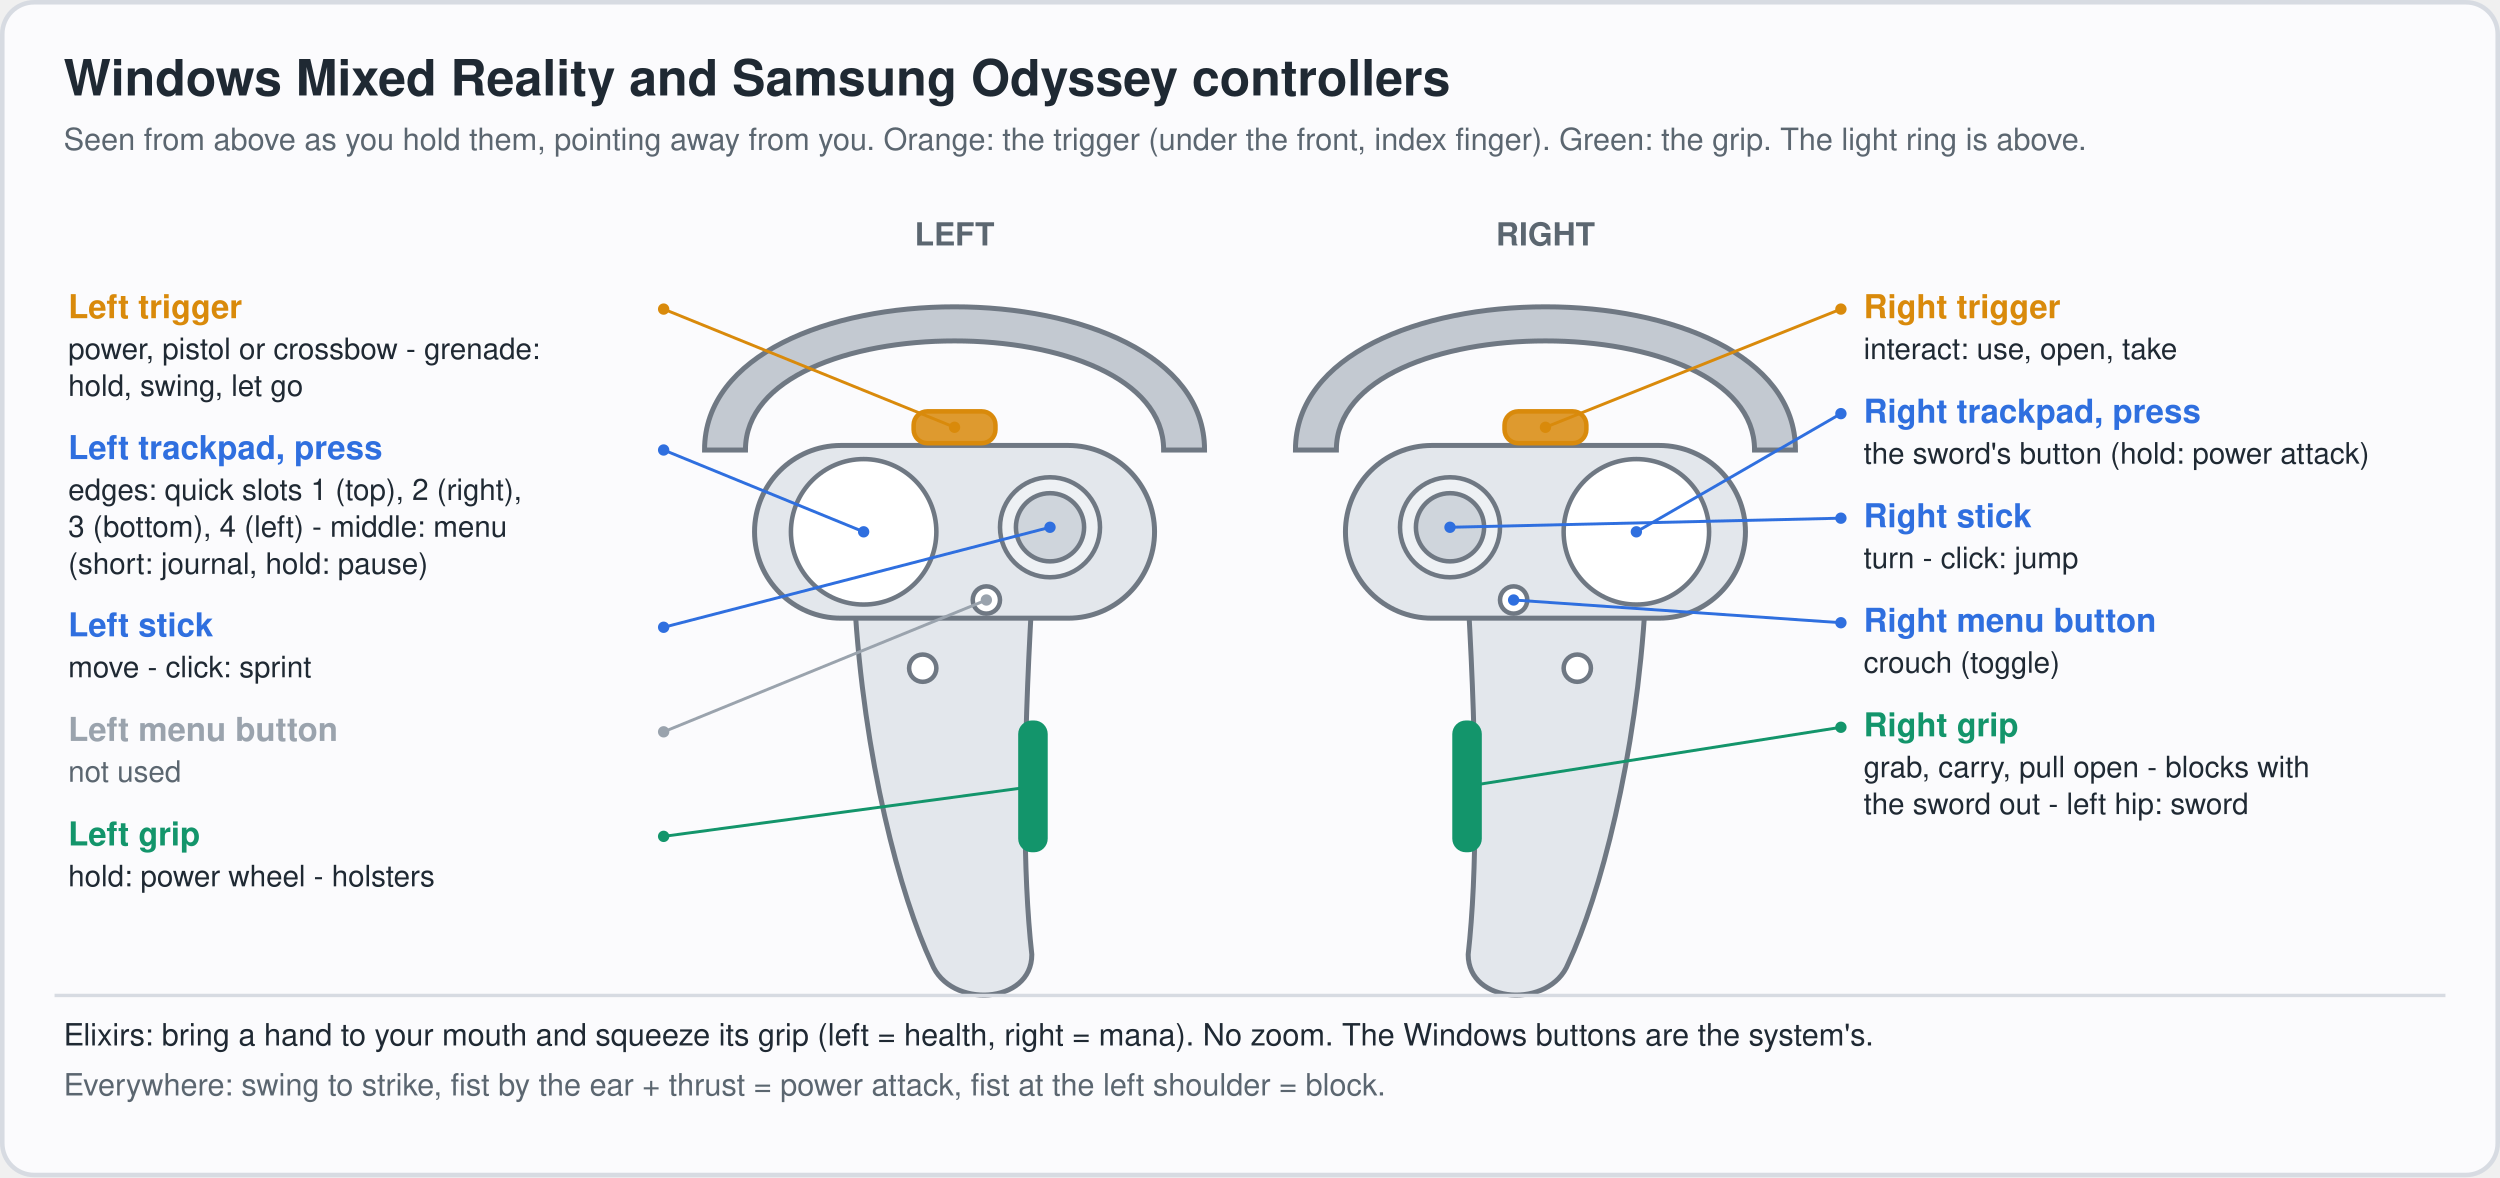
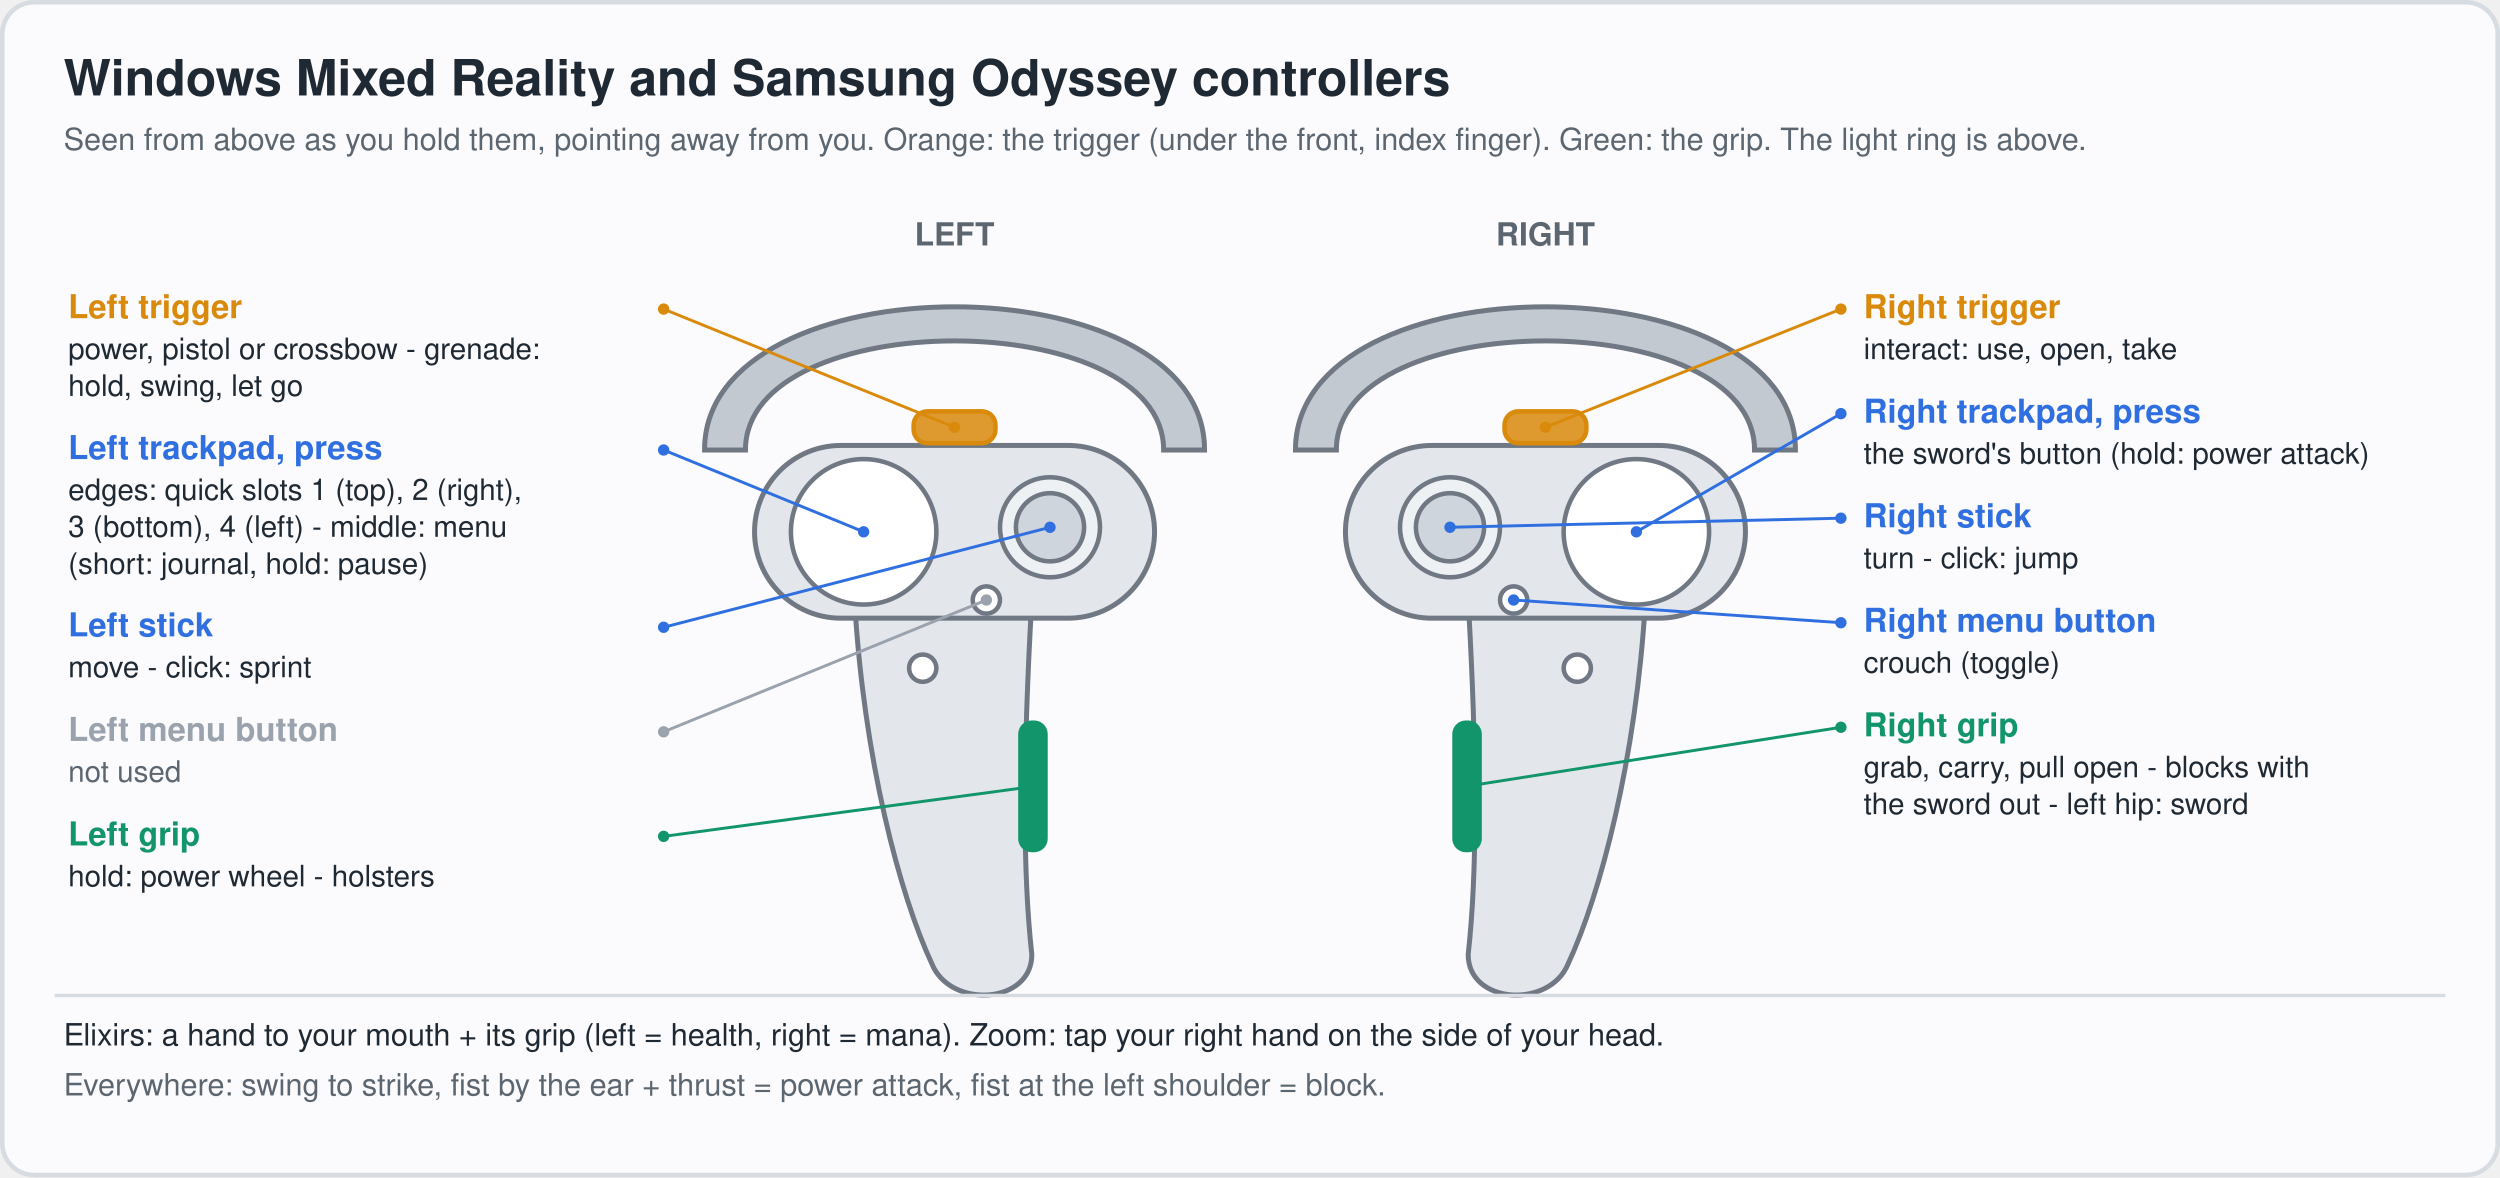
<svg xmlns="http://www.w3.org/2000/svg" viewBox="0 0 1100 518" width="1100" height="518" font-family="Segoe UI, Helvetica Neue, Helvetica, Arial, sans-serif" role="img" aria-label="Windows Mixed Reality and Samsung Odyssey controllers">
  <rect x="1" y="1" width="1098" height="516" rx="14" fill="#fbfbfd" stroke="#d7dbe2" stroke-width="2" />
  <text x="28" y="42.0" font-size="22" fill="#1f2933" font-weight="bold" text-anchor="start">Windows Mixed Reality and Samsung Odyssey controllers</text>
  <text x="28" y="66.0" font-size="13.5" fill="#5b6670" font-weight="normal" text-anchor="start">Seen from above as you hold them, pointing away from you. Orange: the trigger (under the front, index finger). Green: the grip. The light ring is above.</text>
  <text x="420" y="108.0" font-size="14" fill="#5b6670" font-weight="bold" text-anchor="middle">LEFT</text>
  <text x="680" y="108.0" font-size="14" fill="#5b6670" font-weight="bold" text-anchor="middle">RIGHT</text>
  <g transform="translate(420 234.0) scale(1.0 1.0)">
    <path d="M -110 -36 C -110 -120 110 -120 110 -36 L 92 -36 C 92 -100 -92 -100 -92 -36 Z" fill="#c3c9d1" stroke="#6f7883" stroke-width="2.2" vector-effect="non-scaling-stroke" />
    <path d="M -44 30 C -40 100 -24 160 -10 190 C -2 210 34 208 34 186 C 30 150 30 100 34 30 Z" fill="#e3e7ec" stroke="#6f7883" stroke-width="2.2" vector-effect="non-scaling-stroke" />
    <rect x="-88" y="-38" width="176" height="76" rx="38" fill="#e3e7ec" stroke="#6f7883" stroke-width="2.2" vector-effect="non-scaling-stroke" />
    <rect x="-18.0" y="-53.0" width="36" height="14" rx="6" fill="#d98a0b" fill-opacity="0.85" stroke="#d98a0b" stroke-width="2" vector-effect="non-scaling-stroke" />
    <rect x="29" y="84" width="11" height="56" rx="5" fill="#13956b" stroke="#13956b" stroke-width="2" vector-effect="non-scaling-stroke" />
    <circle cx="-40" cy="0" r="32" fill="#ffffff" stroke="#6f7883" stroke-width="2" vector-effect="non-scaling-stroke" />
    <circle cx="42" cy="-2" r="22" fill="#eef1f4" stroke="#6f7883" stroke-width="2" vector-effect="non-scaling-stroke" />
    <circle cx="42" cy="-2" r="15" fill="#cfd5dc" stroke="#6f7883" stroke-width="2" vector-effect="non-scaling-stroke" />
    <circle cx="14" cy="30" r="6" fill="#ffffff" stroke="#6f7883" stroke-width="2" vector-effect="non-scaling-stroke" />
    <circle cx="-14" cy="60" r="6" fill="#ffffff" stroke="#6f7883" stroke-width="2" vector-effect="non-scaling-stroke" />
  </g>
  <g transform="translate(680 234.0) scale(-1.0 1.0)">
    <path d="M -110 -36 C -110 -120 110 -120 110 -36 L 92 -36 C 92 -100 -92 -100 -92 -36 Z" fill="#c3c9d1" stroke="#6f7883" stroke-width="2.2" vector-effect="non-scaling-stroke" />
    <path d="M -44 30 C -40 100 -24 160 -10 190 C -2 210 34 208 34 186 C 30 150 30 100 34 30 Z" fill="#e3e7ec" stroke="#6f7883" stroke-width="2.2" vector-effect="non-scaling-stroke" />
    <rect x="-88" y="-38" width="176" height="76" rx="38" fill="#e3e7ec" stroke="#6f7883" stroke-width="2.2" vector-effect="non-scaling-stroke" />
    <rect x="-18.0" y="-53.0" width="36" height="14" rx="6" fill="#d98a0b" fill-opacity="0.85" stroke="#d98a0b" stroke-width="2" vector-effect="non-scaling-stroke" />
    <rect x="29" y="84" width="11" height="56" rx="5" fill="#13956b" stroke="#13956b" stroke-width="2" vector-effect="non-scaling-stroke" />
    <circle cx="-40" cy="0" r="32" fill="#ffffff" stroke="#6f7883" stroke-width="2" vector-effect="non-scaling-stroke" />
    <circle cx="42" cy="-2" r="22" fill="#eef1f4" stroke="#6f7883" stroke-width="2" vector-effect="non-scaling-stroke" />
    <circle cx="42" cy="-2" r="15" fill="#cfd5dc" stroke="#6f7883" stroke-width="2" vector-effect="non-scaling-stroke" />
    <circle cx="14" cy="30" r="6" fill="#ffffff" stroke="#6f7883" stroke-width="2" vector-effect="non-scaling-stroke" />
    <circle cx="-14" cy="60" r="6" fill="#ffffff" stroke="#6f7883" stroke-width="2" vector-effect="non-scaling-stroke" />
  </g>
  <text x="30" y="140.0" font-size="14.5" fill="#d98a0b" font-weight="bold" text-anchor="start">Left trigger</text>
  <text x="30" y="158.0" font-size="13" fill="#1f2933" font-weight="normal" text-anchor="start">power, pistol or crossbow - grenade:</text>
  <text x="30" y="174.2" font-size="13" fill="#1f2933" font-weight="normal" text-anchor="start">hold, swing, let go</text>
  <line x1="292" y1="136" x2="420.0" y2="188.0" stroke="#d98a0b" stroke-width="1.3" />
  <circle cx="292" cy="136" r="2.5" fill="#d98a0b" />
  <circle cx="420.0" cy="188.0" r="2.5" fill="#d98a0b" />
  <text x="30" y="202.0" font-size="14.5" fill="#2f6fdf" font-weight="bold" text-anchor="start">Left trackpad, press</text>
  <text x="30" y="220.0" font-size="13" fill="#1f2933" font-weight="normal" text-anchor="start">edges: quick slots 1 (top), 2 (right),</text>
  <text x="30" y="236.2" font-size="13" fill="#1f2933" font-weight="normal" text-anchor="start">3 (bottom), 4 (left) - middle: menu</text>
  <text x="30" y="252.5" font-size="13" fill="#1f2933" font-weight="normal" text-anchor="start">(short: journal, hold: pause)</text>
  <line x1="292" y1="198" x2="380.0" y2="234.0" stroke="#2f6fdf" stroke-width="1.3" />
  <circle cx="292" cy="198" r="2.5" fill="#2f6fdf" />
  <circle cx="380.0" cy="234.0" r="2.5" fill="#2f6fdf" />
  <text x="30" y="280.0" font-size="14.5" fill="#2f6fdf" font-weight="bold" text-anchor="start">Left stick</text>
  <text x="30" y="298.0" font-size="13" fill="#1f2933" font-weight="normal" text-anchor="start">move - click: sprint</text>
  <line x1="292" y1="276" x2="462.0" y2="232.0" stroke="#2f6fdf" stroke-width="1.3" />
  <circle cx="292" cy="276" r="2.5" fill="#2f6fdf" />
  <circle cx="462.0" cy="232.0" r="2.5" fill="#2f6fdf" />
  <text x="30" y="326.0" font-size="14.5" fill="#9aa3ad" font-weight="bold" text-anchor="start">Left menu button</text>
  <text x="30" y="344.0" font-size="13" fill="#5b6670" font-weight="normal" text-anchor="start">not used</text>
  <line x1="292" y1="322" x2="434.0" y2="264.0" stroke="#9aa3ad" stroke-width="1.3" />
  <circle cx="292" cy="322" r="2.5" fill="#9aa3ad" />
  <circle cx="434.0" cy="264.0" r="2.5" fill="#9aa3ad" />
  <text x="30" y="372.0" font-size="14.5" fill="#13956b" font-weight="bold" text-anchor="start">Left grip</text>
  <text x="30" y="390.0" font-size="13" fill="#1f2933" font-weight="normal" text-anchor="start">hold: power wheel - holsters</text>
  <line x1="292" y1="368" x2="455.0" y2="346.0" stroke="#13956b" stroke-width="1.3" />
  <circle cx="292" cy="368" r="2.5" fill="#13956b" />
  <circle cx="455.0" cy="346.0" r="2.5" fill="#13956b" />
  <text x="820" y="140.0" font-size="14.5" fill="#d98a0b" font-weight="bold" text-anchor="start">Right trigger</text>
  <text x="820" y="158.0" font-size="13" fill="#1f2933" font-weight="normal" text-anchor="start">interact: use, open, take</text>
  <line x1="810" y1="136" x2="680.0" y2="188.0" stroke="#d98a0b" stroke-width="1.3" />
  <circle cx="810" cy="136" r="2.5" fill="#d98a0b" />
  <circle cx="680.0" cy="188.0" r="2.5" fill="#d98a0b" />
  <text x="820" y="186.0" font-size="14.5" fill="#2f6fdf" font-weight="bold" text-anchor="start">Right trackpad, press</text>
  <text x="820" y="204.0" font-size="13" fill="#1f2933" font-weight="normal" text-anchor="start">the sword's button (hold: power attack)</text>
  <line x1="810" y1="182" x2="720.0" y2="234.0" stroke="#2f6fdf" stroke-width="1.3" />
  <circle cx="810" cy="182" r="2.5" fill="#2f6fdf" />
  <circle cx="720.0" cy="234.0" r="2.5" fill="#2f6fdf" />
  <text x="820" y="232.0" font-size="14.5" fill="#2f6fdf" font-weight="bold" text-anchor="start">Right stick</text>
  <text x="820" y="250.0" font-size="13" fill="#1f2933" font-weight="normal" text-anchor="start">turn - click: jump</text>
  <line x1="810" y1="228" x2="638.0" y2="232.0" stroke="#2f6fdf" stroke-width="1.3" />
  <circle cx="810" cy="228" r="2.5" fill="#2f6fdf" />
  <circle cx="638.0" cy="232.0" r="2.5" fill="#2f6fdf" />
  <text x="820" y="278.0" font-size="14.5" fill="#2f6fdf" font-weight="bold" text-anchor="start">Right menu button</text>
  <text x="820" y="296.0" font-size="13" fill="#1f2933" font-weight="normal" text-anchor="start">crouch (toggle)</text>
  <line x1="810" y1="274" x2="666.0" y2="264.0" stroke="#2f6fdf" stroke-width="1.3" />
  <circle cx="810" cy="274" r="2.5" fill="#2f6fdf" />
  <circle cx="666.0" cy="264.0" r="2.5" fill="#2f6fdf" />
  <text x="820" y="324.0" font-size="14.5" fill="#13956b" font-weight="bold" text-anchor="start">Right grip</text>
  <text x="820" y="342.0" font-size="13" fill="#1f2933" font-weight="normal" text-anchor="start">grab, carry, pull open - blocks with</text>
  <text x="820" y="358.2" font-size="13" fill="#1f2933" font-weight="normal" text-anchor="start">the sword out - left hip: sword</text>
  <line x1="810" y1="320" x2="645.0" y2="346.0" stroke="#13956b" stroke-width="1.3" />
  <circle cx="810" cy="320" r="2.5" fill="#13956b" />
  <circle cx="645.0" cy="346.0" r="2.5" fill="#13956b" />
  <line x1="24" y1="438" x2="1076" y2="438" stroke="#d7dbe2" stroke-width="1.5" />
-   <text x="28" y="460.0" font-size="13.5" fill="#1f2933" font-weight="normal" text-anchor="start">Elixirs: bring a hand to your mouth and squeeze its grip (left = health, right = mana). No zoom. The Windows buttons are the system's.</text>
+   <text x="28" y="460.0" font-size="13.5" fill="#1f2933" font-weight="normal" text-anchor="start">Elixirs: a hand to your mouth + its grip (left = health, right = mana). Zoom: tap your right hand on the side of your head.</text>
  <text x="28" y="482.0" font-size="13.5" fill="#5b6670" font-weight="normal" text-anchor="start">Everywhere: swing to strike, fist by the ear + thrust = power attack, fist at the left shoulder = block.</text>
</svg>
